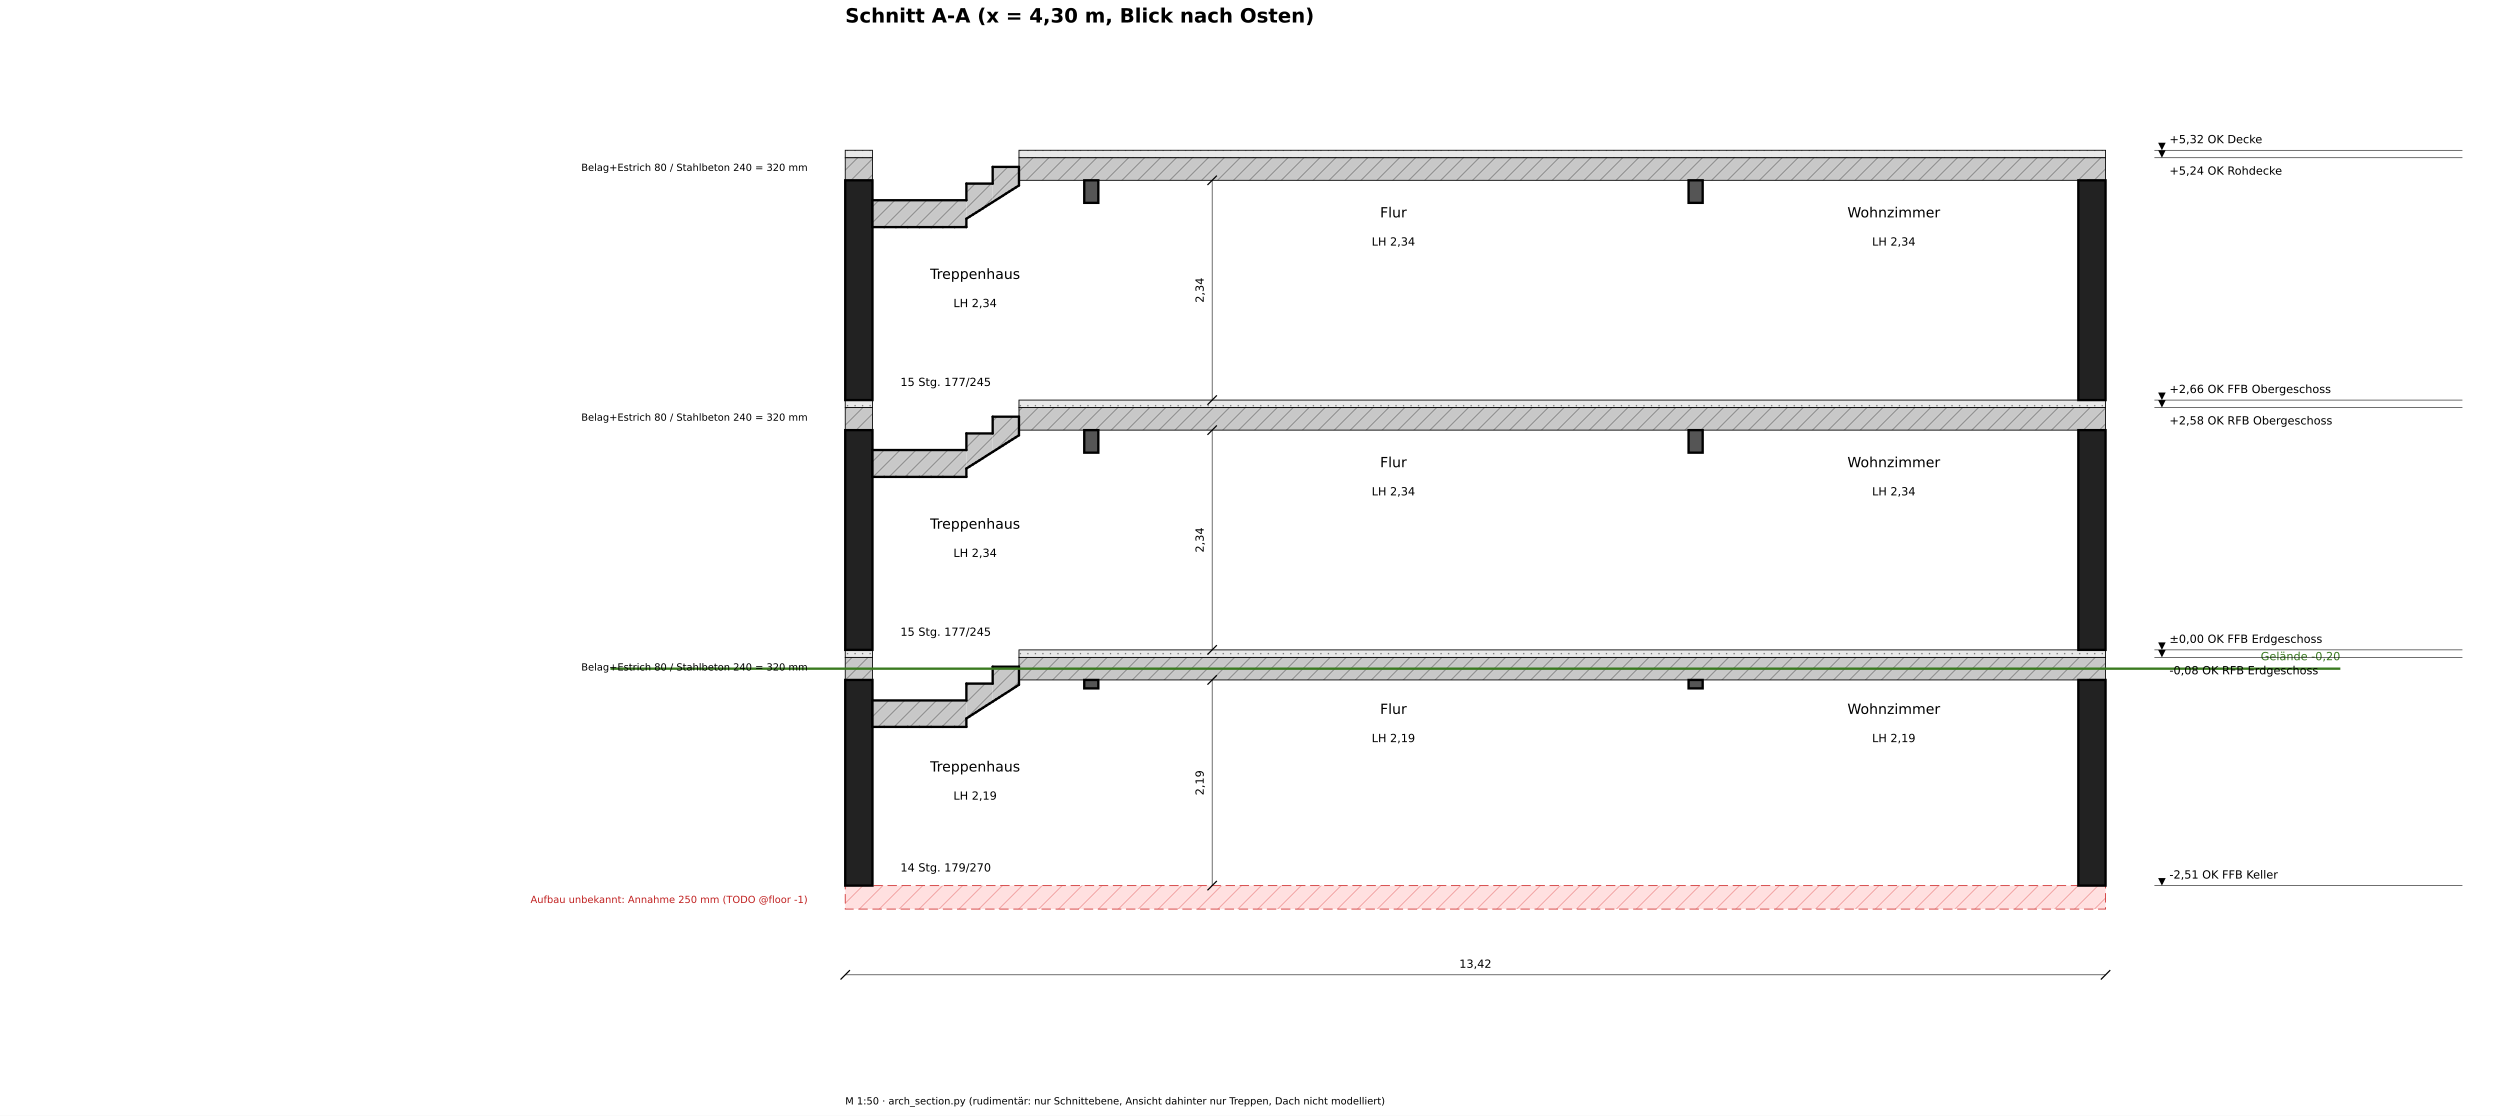
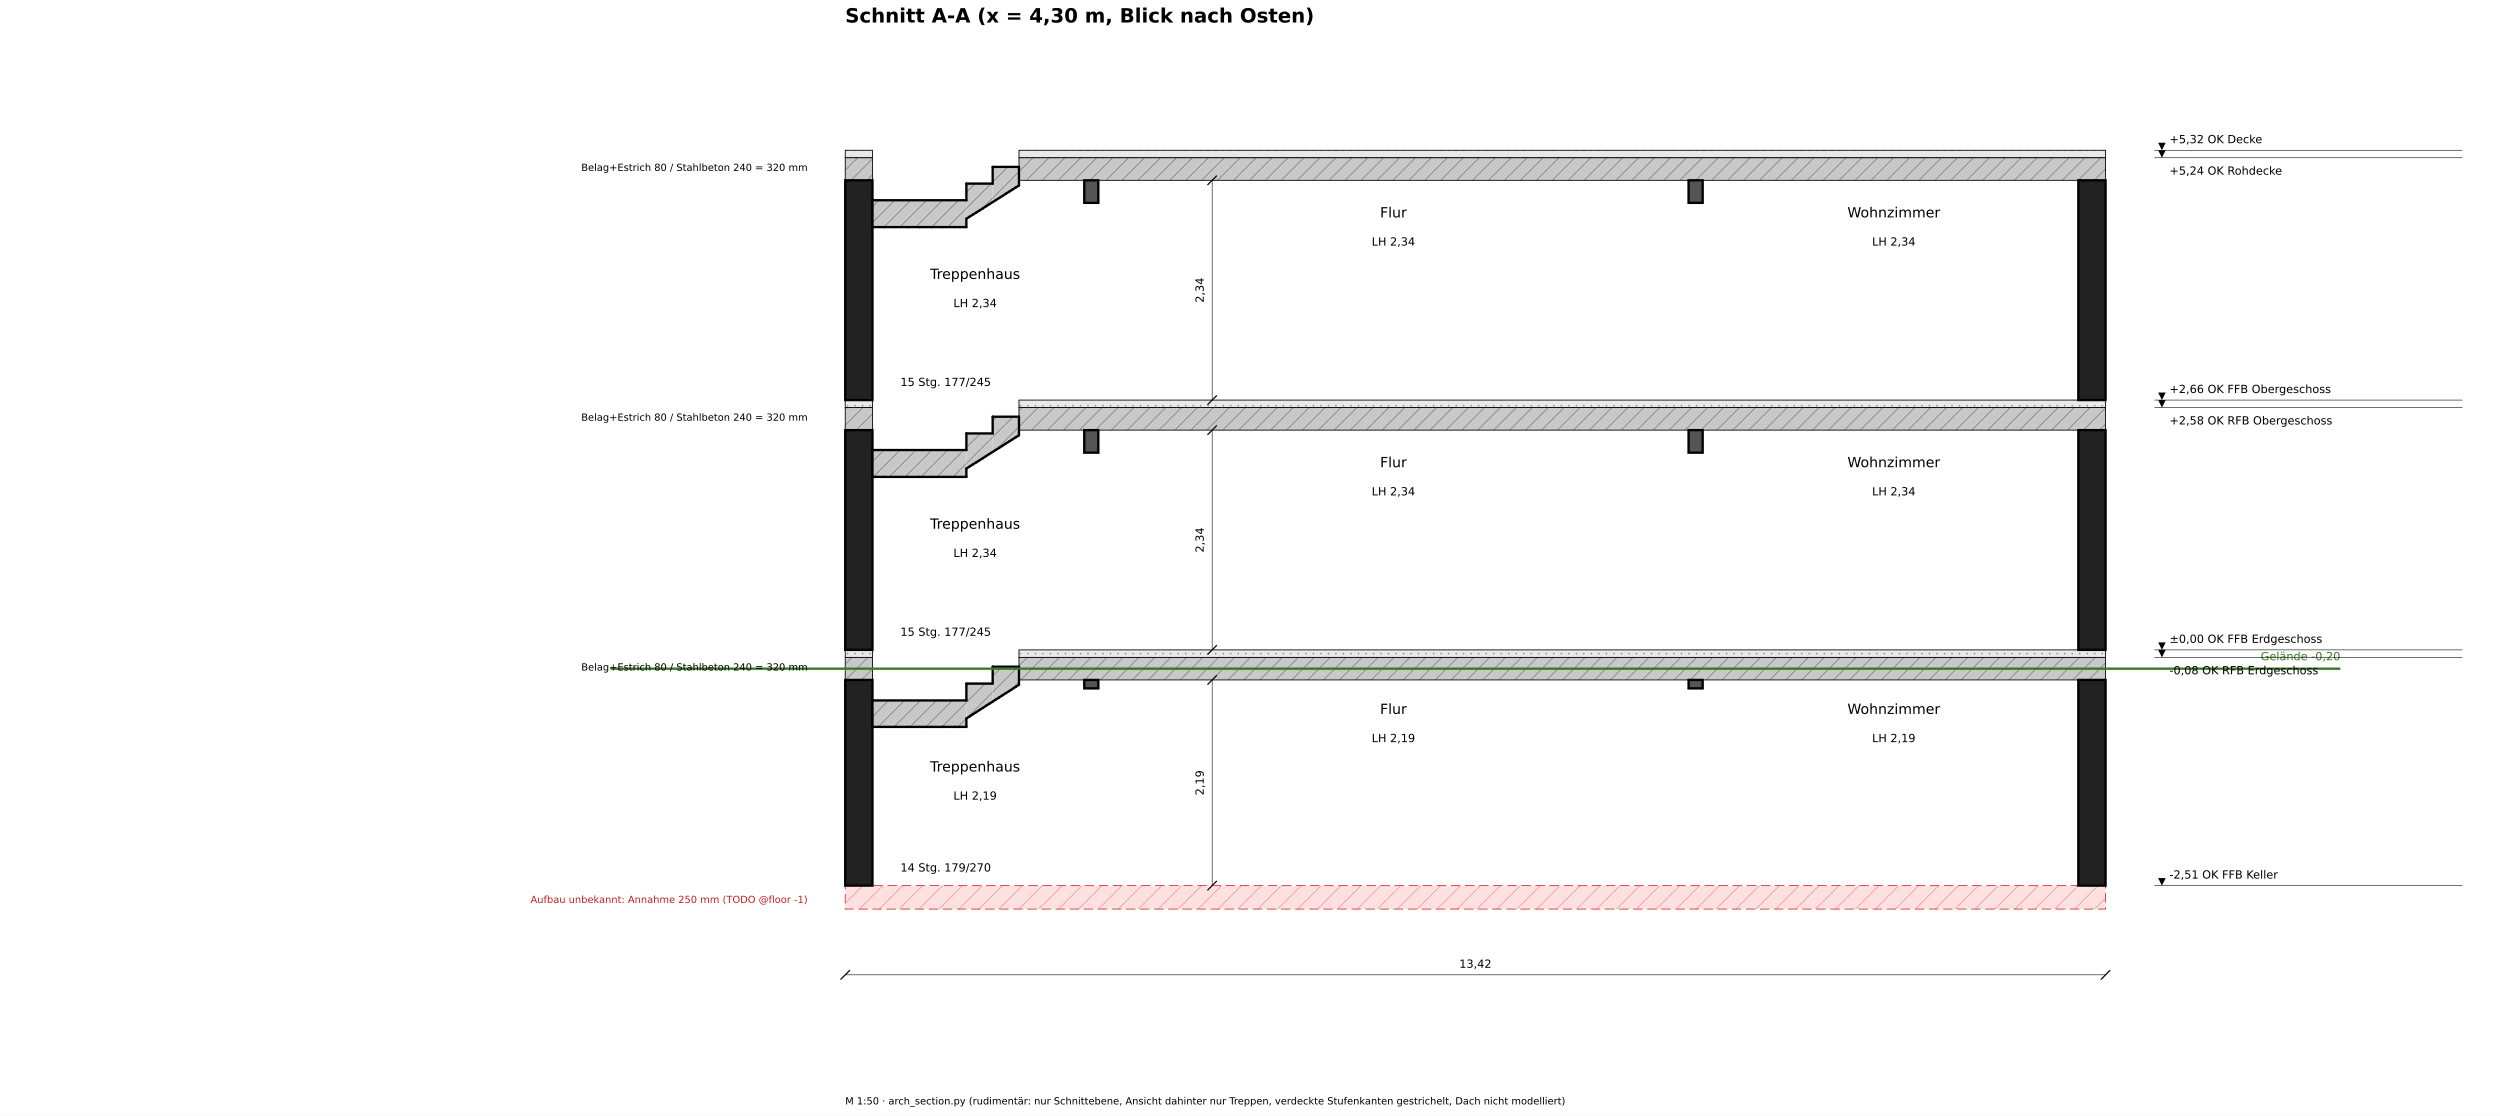
<svg xmlns="http://www.w3.org/2000/svg" width="532.4mm" height="237.6mm" viewBox="-9145 -6920 26620 11880" font-family="DejaVu Sans, sans-serif">
  <defs>
    <pattern id="concrete" patternUnits="userSpaceOnUse" width="120" height="120" patternTransform="rotate(45)">
      <rect width="120" height="120" fill="#c8c8c8" />
      <line x1="0" y1="0" x2="0" y2="120" stroke="#555" stroke-width="10" />
    </pattern>
    <pattern id="screed" patternUnits="userSpaceOnUse" width="80" height="80">
      <rect width="80" height="80" fill="#e8e8e8" />
      <circle cx="40" cy="40" r="8" fill="#777" />
    </pattern>
    <pattern id="insulation" patternUnits="userSpaceOnUse" width="120" height="60">
      <rect width="120" height="60" fill="#fff6d0" />
      <path d="M0 60 L30 0 L60 60 L90 0 L120 60" fill="none" stroke="#a08020" stroke-width="6" />
    </pattern>
    <pattern id="wood" patternUnits="userSpaceOnUse" width="200" height="40">
      <rect width="200" height="40" fill="#e9cf9f" />
      <line x1="0" y1="20" x2="200" y2="20" stroke="#8a6a30" stroke-width="5" />
    </pattern>
    <pattern id="plaster" patternUnits="userSpaceOnUse" width="50" height="50">
      <rect width="50" height="50" fill="#f7f7f7" />
    </pattern>
    <pattern id="todo" patternUnits="userSpaceOnUse" width="150" height="150" patternTransform="rotate(45)">
      <rect width="150" height="150" fill="#ffe0e0" />
      <line x1="0" y1="0" x2="0" y2="150" stroke="#e05050" stroke-width="8" />
    </pattern>
  </defs>
  <rect x="-9145.0" y="-6920" width="26620.0" height="11880" fill="white" />
  <rect x="-145" y="2510" width="13420" height="250" fill="url(#todo)" stroke="#d03030" stroke-width="9" stroke-dasharray="100 50" />
  <rect x="-145" y="0" width="290" height="80" fill="url(#screed)" stroke="#000" stroke-width="9" />
  <rect x="1705" y="0" width="11570" height="80" fill="url(#screed)" stroke="#000" stroke-width="9" />
  <rect x="-145" y="80" width="290" height="240" fill="url(#concrete)" stroke="#000" stroke-width="9" />
  <rect x="1705" y="80" width="11570" height="240" fill="url(#concrete)" stroke="#000" stroke-width="9" />
  <rect x="-145" y="-2660" width="290" height="80" fill="url(#screed)" stroke="#000" stroke-width="9" />
  <rect x="1705" y="-2660" width="11570" height="80" fill="url(#screed)" stroke="#000" stroke-width="9" />
  <rect x="-145" y="-2580" width="290" height="240" fill="url(#concrete)" stroke="#000" stroke-width="9" />
  <rect x="1705" y="-2580" width="11570" height="240" fill="url(#concrete)" stroke="#000" stroke-width="9" />
  <rect x="-145" y="-5320" width="290" height="80" fill="url(#screed)" stroke="#000" stroke-width="9" />
  <rect x="1705" y="-5320" width="11570" height="80" fill="url(#screed)" stroke="#000" stroke-width="9" />
  <rect x="-145" y="-5240" width="290" height="240" fill="url(#concrete)" stroke="#000" stroke-width="9" />
  <rect x="1705" y="-5240" width="11570" height="240" fill="url(#concrete)" stroke="#000" stroke-width="9" />
  <rect x="-145" y="320" width="290" height="2190" fill="#222" stroke="#000" stroke-width="25" />
  <rect x="2400" y="320" width="150" height="90" fill="#555" stroke="#000" stroke-width="25" />
  <rect x="8835" y="320" width="150" height="90" fill="#555" stroke="#000" stroke-width="25" />
  <rect x="12985" y="320" width="290" height="2190" fill="#222" stroke="#000" stroke-width="25" />
  <rect x="-145" y="-2340" width="290" height="2340" fill="#222" stroke="#000" stroke-width="25" />
  <rect x="2400" y="-2340" width="150" height="240" fill="#555" stroke="#000" stroke-width="25" />
  <rect x="8835" y="-2340" width="150" height="240" fill="#555" stroke="#000" stroke-width="25" />
  <rect x="12985" y="-2340" width="290" height="2340" fill="#222" stroke="#000" stroke-width="25" />
  <rect x="-145" y="-5000" width="290" height="2340" fill="#222" stroke="#000" stroke-width="25" />
  <rect x="2400" y="-5000" width="150" height="240" fill="#555" stroke="#000" stroke-width="25" />
  <rect x="8835" y="-5000" width="150" height="240" fill="#555" stroke="#000" stroke-width="25" />
  <rect x="12985" y="-5000" width="290" height="2340" fill="#222" stroke="#000" stroke-width="25" />
  <polygon points="145,538 1145,538 1145,820 1020,820 895,820 770,820 645,820 520,820 395,820 270,820 145,820" fill="url(#concrete)" stroke="none" />
  <polygon points="1145,359 1425,359 1425,551 1390,573 1355,595 1320,618 1285,640 1250,663 1215,685 1180,708 1145,730" fill="url(#concrete)" stroke="none" />
  <polygon points="1425,179 1705,179 1705,371 1670,394 1635,416 1600,439 1565,461 1530,483 1495,506 1460,528 1425,551" fill="url(#concrete)" stroke="none" />
  <polygon points="145,-2128 1145,-2128 1145,-1842 1020,-1842 895,-1842 770,-1842 645,-1842 520,-1842 395,-1842 270,-1842 145,-1842" fill="url(#concrete)" stroke="none" />
  <polygon points="1145,-2305 1425,-2305 1425,-2108 1390,-2086 1355,-2064 1320,-2041 1285,-2019 1250,-1997 1215,-1975 1180,-1953 1145,-1931" fill="url(#concrete)" stroke="none" />
  <polygon points="1425,-2483 1705,-2483 1705,-2285 1670,-2263 1635,-2241 1600,-2219 1565,-2197 1530,-2174 1495,-2152 1460,-2130 1425,-2108" fill="url(#concrete)" stroke="none" />
  <polygon points="145,-4788 1145,-4788 1145,-4502 1020,-4502 895,-4502 770,-4502 645,-4502 520,-4502 395,-4502 270,-4502 145,-4502" fill="url(#concrete)" stroke="none" />
  <polygon points="1145,-4965 1425,-4965 1425,-4768 1390,-4746 1355,-4724 1320,-4701 1285,-4679 1250,-4657 1215,-4635 1180,-4613 1145,-4591" fill="url(#concrete)" stroke="none" />
  <polygon points="1425,-5143 1705,-5143 1705,-4945 1670,-4923 1635,-4901 1600,-4879 1565,-4857 1530,-4834 1495,-4812 1460,-4790 1425,-4768" fill="url(#concrete)" stroke="none" />
  <line x1="145" y1="538" x2="1145" y2="538" stroke="#000" stroke-width="25" stroke-linecap="round" />
  <line x1="1145" y1="820" x2="1020" y2="820" stroke="#000" stroke-width="25" stroke-linecap="round" />
  <line x1="1020" y1="820" x2="895" y2="820" stroke="#000" stroke-width="25" stroke-linecap="round" />
  <line x1="895" y1="820" x2="770" y2="820" stroke="#000" stroke-width="25" stroke-linecap="round" />
  <line x1="770" y1="820" x2="645" y2="820" stroke="#000" stroke-width="25" stroke-linecap="round" />
  <line x1="645" y1="820" x2="520" y2="820" stroke="#000" stroke-width="25" stroke-linecap="round" />
  <line x1="520" y1="820" x2="395" y2="820" stroke="#000" stroke-width="25" stroke-linecap="round" />
  <line x1="395" y1="820" x2="270" y2="820" stroke="#000" stroke-width="25" stroke-linecap="round" />
  <line x1="270" y1="820" x2="145" y2="820" stroke="#000" stroke-width="25" stroke-linecap="round" />
  <line x1="1145" y1="359" x2="1425" y2="359" stroke="#000" stroke-width="25" stroke-linecap="round" />
  <line x1="1425" y1="551" x2="1390" y2="573" stroke="#000" stroke-width="25" stroke-linecap="round" />
  <line x1="1390" y1="573" x2="1355" y2="595" stroke="#000" stroke-width="25" stroke-linecap="round" />
  <line x1="1355" y1="595" x2="1320" y2="618" stroke="#000" stroke-width="25" stroke-linecap="round" />
  <line x1="1320" y1="618" x2="1285" y2="640" stroke="#000" stroke-width="25" stroke-linecap="round" />
  <line x1="1285" y1="640" x2="1250" y2="663" stroke="#000" stroke-width="25" stroke-linecap="round" />
  <line x1="1250" y1="663" x2="1215" y2="685" stroke="#000" stroke-width="25" stroke-linecap="round" />
  <line x1="1215" y1="685" x2="1180" y2="708" stroke="#000" stroke-width="25" stroke-linecap="round" />
  <line x1="1180" y1="708" x2="1145" y2="730" stroke="#000" stroke-width="25" stroke-linecap="round" />
  <line x1="1425" y1="179" x2="1705" y2="179" stroke="#000" stroke-width="25" stroke-linecap="round" />
  <line x1="1705" y1="371" x2="1670" y2="394" stroke="#000" stroke-width="25" stroke-linecap="round" />
  <line x1="1670" y1="394" x2="1635" y2="416" stroke="#000" stroke-width="25" stroke-linecap="round" />
  <line x1="1635" y1="416" x2="1600" y2="439" stroke="#000" stroke-width="25" stroke-linecap="round" />
  <line x1="1600" y1="439" x2="1565" y2="461" stroke="#000" stroke-width="25" stroke-linecap="round" />
  <line x1="1565" y1="461" x2="1530" y2="483" stroke="#000" stroke-width="25" stroke-linecap="round" />
  <line x1="1530" y1="483" x2="1495" y2="506" stroke="#000" stroke-width="25" stroke-linecap="round" />
  <line x1="1495" y1="506" x2="1460" y2="528" stroke="#000" stroke-width="25" stroke-linecap="round" />
  <line x1="1460" y1="528" x2="1425" y2="551" stroke="#000" stroke-width="25" stroke-linecap="round" />
  <line x1="1145" y1="820" x2="1145" y2="730" stroke="#000" stroke-width="25" stroke-linecap="round" />
  <line x1="1145" y1="538" x2="1145" y2="359" stroke="#000" stroke-width="25" stroke-linecap="round" />
  <line x1="145" y1="820" x2="145" y2="538" stroke="#000" stroke-width="25" stroke-linecap="round" />
  <line x1="1425" y1="359" x2="1425" y2="179" stroke="#000" stroke-width="25" stroke-linecap="round" />
  <line x1="1705" y1="371" x2="1705" y2="179" stroke="#000" stroke-width="25" stroke-linecap="round" />
  <line x1="145" y1="-2128" x2="1145" y2="-2128" stroke="#000" stroke-width="25" stroke-linecap="round" />
  <line x1="1145" y1="-1842" x2="1020" y2="-1842" stroke="#000" stroke-width="25" stroke-linecap="round" />
  <line x1="1020" y1="-1842" x2="895" y2="-1842" stroke="#000" stroke-width="25" stroke-linecap="round" />
  <line x1="895" y1="-1842" x2="770" y2="-1842" stroke="#000" stroke-width="25" stroke-linecap="round" />
  <line x1="770" y1="-1842" x2="645" y2="-1842" stroke="#000" stroke-width="25" stroke-linecap="round" />
  <line x1="645" y1="-1842" x2="520" y2="-1842" stroke="#000" stroke-width="25" stroke-linecap="round" />
  <line x1="520" y1="-1842" x2="395" y2="-1842" stroke="#000" stroke-width="25" stroke-linecap="round" />
  <line x1="395" y1="-1842" x2="270" y2="-1842" stroke="#000" stroke-width="25" stroke-linecap="round" />
  <line x1="270" y1="-1842" x2="145" y2="-1842" stroke="#000" stroke-width="25" stroke-linecap="round" />
  <line x1="1145" y1="-2305" x2="1425" y2="-2305" stroke="#000" stroke-width="25" stroke-linecap="round" />
  <line x1="1425" y1="-2108" x2="1390" y2="-2086" stroke="#000" stroke-width="25" stroke-linecap="round" />
  <line x1="1390" y1="-2086" x2="1355" y2="-2064" stroke="#000" stroke-width="25" stroke-linecap="round" />
  <line x1="1355" y1="-2064" x2="1320" y2="-2041" stroke="#000" stroke-width="25" stroke-linecap="round" />
  <line x1="1320" y1="-2041" x2="1285" y2="-2019" stroke="#000" stroke-width="25" stroke-linecap="round" />
  <line x1="1285" y1="-2019" x2="1250" y2="-1997" stroke="#000" stroke-width="25" stroke-linecap="round" />
  <line x1="1250" y1="-1997" x2="1215" y2="-1975" stroke="#000" stroke-width="25" stroke-linecap="round" />
  <line x1="1215" y1="-1975" x2="1180" y2="-1953" stroke="#000" stroke-width="25" stroke-linecap="round" />
  <line x1="1180" y1="-1953" x2="1145" y2="-1931" stroke="#000" stroke-width="25" stroke-linecap="round" />
  <line x1="1425" y1="-2483" x2="1705" y2="-2483" stroke="#000" stroke-width="25" stroke-linecap="round" />
  <line x1="1705" y1="-2285" x2="1670" y2="-2263" stroke="#000" stroke-width="25" stroke-linecap="round" />
  <line x1="1670" y1="-2263" x2="1635" y2="-2241" stroke="#000" stroke-width="25" stroke-linecap="round" />
  <line x1="1635" y1="-2241" x2="1600" y2="-2219" stroke="#000" stroke-width="25" stroke-linecap="round" />
  <line x1="1600" y1="-2219" x2="1565" y2="-2197" stroke="#000" stroke-width="25" stroke-linecap="round" />
  <line x1="1565" y1="-2197" x2="1530" y2="-2174" stroke="#000" stroke-width="25" stroke-linecap="round" />
  <line x1="1530" y1="-2174" x2="1495" y2="-2152" stroke="#000" stroke-width="25" stroke-linecap="round" />
  <line x1="1495" y1="-2152" x2="1460" y2="-2130" stroke="#000" stroke-width="25" stroke-linecap="round" />
  <line x1="1460" y1="-2130" x2="1425" y2="-2108" stroke="#000" stroke-width="25" stroke-linecap="round" />
  <line x1="1145" y1="-1842" x2="1145" y2="-1931" stroke="#000" stroke-width="25" stroke-linecap="round" />
  <line x1="1145" y1="-2128" x2="1145" y2="-2305" stroke="#000" stroke-width="25" stroke-linecap="round" />
  <line x1="145" y1="-1842" x2="145" y2="-2128" stroke="#000" stroke-width="25" stroke-linecap="round" />
  <line x1="1425" y1="-2305" x2="1425" y2="-2483" stroke="#000" stroke-width="25" stroke-linecap="round" />
  <line x1="1705" y1="-2285" x2="1705" y2="-2483" stroke="#000" stroke-width="25" stroke-linecap="round" />
  <line x1="145" y1="-4788" x2="1145" y2="-4788" stroke="#000" stroke-width="25" stroke-linecap="round" />
  <line x1="1145" y1="-4502" x2="1020" y2="-4502" stroke="#000" stroke-width="25" stroke-linecap="round" />
  <line x1="1020" y1="-4502" x2="895" y2="-4502" stroke="#000" stroke-width="25" stroke-linecap="round" />
  <line x1="895" y1="-4502" x2="770" y2="-4502" stroke="#000" stroke-width="25" stroke-linecap="round" />
  <line x1="770" y1="-4502" x2="645" y2="-4502" stroke="#000" stroke-width="25" stroke-linecap="round" />
  <line x1="645" y1="-4502" x2="520" y2="-4502" stroke="#000" stroke-width="25" stroke-linecap="round" />
  <line x1="520" y1="-4502" x2="395" y2="-4502" stroke="#000" stroke-width="25" stroke-linecap="round" />
  <line x1="395" y1="-4502" x2="270" y2="-4502" stroke="#000" stroke-width="25" stroke-linecap="round" />
  <line x1="270" y1="-4502" x2="145" y2="-4502" stroke="#000" stroke-width="25" stroke-linecap="round" />
  <line x1="1145" y1="-4965" x2="1425" y2="-4965" stroke="#000" stroke-width="25" stroke-linecap="round" />
  <line x1="1425" y1="-4768" x2="1390" y2="-4746" stroke="#000" stroke-width="25" stroke-linecap="round" />
  <line x1="1390" y1="-4746" x2="1355" y2="-4724" stroke="#000" stroke-width="25" stroke-linecap="round" />
  <line x1="1355" y1="-4724" x2="1320" y2="-4701" stroke="#000" stroke-width="25" stroke-linecap="round" />
  <line x1="1320" y1="-4701" x2="1285" y2="-4679" stroke="#000" stroke-width="25" stroke-linecap="round" />
  <line x1="1285" y1="-4679" x2="1250" y2="-4657" stroke="#000" stroke-width="25" stroke-linecap="round" />
  <line x1="1250" y1="-4657" x2="1215" y2="-4635" stroke="#000" stroke-width="25" stroke-linecap="round" />
  <line x1="1215" y1="-4635" x2="1180" y2="-4613" stroke="#000" stroke-width="25" stroke-linecap="round" />
  <line x1="1180" y1="-4613" x2="1145" y2="-4591" stroke="#000" stroke-width="25" stroke-linecap="round" />
  <line x1="1425" y1="-5143" x2="1705" y2="-5143" stroke="#000" stroke-width="25" stroke-linecap="round" />
  <line x1="1705" y1="-4945" x2="1670" y2="-4923" stroke="#000" stroke-width="25" stroke-linecap="round" />
  <line x1="1670" y1="-4923" x2="1635" y2="-4901" stroke="#000" stroke-width="25" stroke-linecap="round" />
  <line x1="1635" y1="-4901" x2="1600" y2="-4879" stroke="#000" stroke-width="25" stroke-linecap="round" />
  <line x1="1600" y1="-4879" x2="1565" y2="-4857" stroke="#000" stroke-width="25" stroke-linecap="round" />
  <line x1="1565" y1="-4857" x2="1530" y2="-4834" stroke="#000" stroke-width="25" stroke-linecap="round" />
  <line x1="1530" y1="-4834" x2="1495" y2="-4812" stroke="#000" stroke-width="25" stroke-linecap="round" />
  <line x1="1495" y1="-4812" x2="1460" y2="-4790" stroke="#000" stroke-width="25" stroke-linecap="round" />
  <line x1="1460" y1="-4790" x2="1425" y2="-4768" stroke="#000" stroke-width="25" stroke-linecap="round" />
  <line x1="1145" y1="-4502" x2="1145" y2="-4591" stroke="#000" stroke-width="25" stroke-linecap="round" />
  <line x1="1145" y1="-4788" x2="1145" y2="-4965" stroke="#000" stroke-width="25" stroke-linecap="round" />
  <line x1="145" y1="-4502" x2="145" y2="-4788" stroke="#000" stroke-width="25" stroke-linecap="round" />
  <line x1="1425" y1="-4965" x2="1425" y2="-5143" stroke="#000" stroke-width="25" stroke-linecap="round" />
  <line x1="1705" y1="-4945" x2="1705" y2="-5143" stroke="#000" stroke-width="25" stroke-linecap="round" />
+   <rect x="385" y="2240" width="1080" height="158" fill="white" />
  <text x="925" y="2360" font-size="120" text-anchor="middle">14 Stg. 179/270</text>
+   <rect x="385" y="-270" width="1080" height="158" fill="white" />
  <text x="925" y="-150" font-size="120" text-anchor="middle">15 Stg. 177/245</text>
+   <rect x="385" y="-2930" width="1080" height="158" fill="white" />
  <text x="925" y="-2810" font-size="120" text-anchor="middle">15 Stg. 177/245</text>
  <line x1="-2645" y1="200" x2="15775" y2="200" stroke="#3a7a20" stroke-width="25" />
  <text x="15775" y="110" font-size="120" text-anchor="end" fill="#3a7a20">Gelände -0,20</text>
  <text x="1238" y="1295" font-size="150" text-anchor="middle">Treppenhaus</text>
  <text x="1238" y="1595" font-size="120" text-anchor="middle">LH 2,19</text>
  <text x="5692" y="682" font-size="150" text-anchor="middle">Flur</text>
  <text x="5692" y="982" font-size="120" text-anchor="middle">LH 2,19</text>
  <text x="11020" y="682" font-size="150" text-anchor="middle">Wohnzimmer</text>
  <text x="11020" y="982" font-size="120" text-anchor="middle">LH 2,19</text>
  <text x="1238" y="-1290" font-size="150" text-anchor="middle">Treppenhaus</text>
  <text x="1238" y="-990" font-size="120" text-anchor="middle">LH 2,34</text>
  <text x="5692" y="-1945" font-size="150" text-anchor="middle">Flur</text>
  <text x="5692" y="-1645" font-size="120" text-anchor="middle">LH 2,34</text>
  <text x="11020" y="-1945" font-size="150" text-anchor="middle">Wohnzimmer</text>
  <text x="11020" y="-1645" font-size="120" text-anchor="middle">LH 2,34</text>
  <text x="1238" y="-3950" font-size="150" text-anchor="middle">Treppenhaus</text>
  <text x="1238" y="-3650" font-size="120" text-anchor="middle">LH 2,34</text>
  <text x="5692" y="-4605" font-size="150" text-anchor="middle">Flur</text>
  <text x="5692" y="-4305" font-size="120" text-anchor="middle">LH 2,34</text>
  <text x="11020" y="-4605" font-size="150" text-anchor="middle">Wohnzimmer</text>
  <text x="11020" y="-4305" font-size="120" text-anchor="middle">LH 2,34</text>
  <text x="-545" y="2695" font-size="105" text-anchor="end" fill="#c02020">Aufbau unbekannt: Annahme 250 mm (TODO @floor -1)</text>
  <text x="-545" y="220" font-size="105" text-anchor="end" fill="#000">Belag+Estrich 80 / Stahlbeton 240 = 320 mm</text>
  <text x="-545" y="-2440" font-size="105" text-anchor="end" fill="#000">Belag+Estrich 80 / Stahlbeton 240 = 320 mm</text>
  <text x="-545" y="-5100" font-size="105" text-anchor="end" fill="#000">Belag+Estrich 80 / Stahlbeton 240 = 320 mm</text>
  <path d="M13875 2510 l-40 -80 h80 z" fill="#000" />
  <line x1="13795" y1="2510" x2="17075" y2="2510" stroke="#000" stroke-width="6" />
  <text x="13955" y="2435" font-size="120">-2,51  OK FFB Keller</text>
  <path d="M13875 0 l-40 -80 h80 z" fill="#000" />
  <line x1="13795" y1="0" x2="17075" y2="0" stroke="#000" stroke-width="6" />
  <text x="13955" y="-75" font-size="120">±0,00  OK FFB Erdgeschoss</text>
  <path d="M13875 80 l-40 -80 h80 z" fill="#000" />
  <line x1="13795" y1="80" x2="17075" y2="80" stroke="#000" stroke-width="6" />
  <text x="13955" y="260" font-size="120">-0,08  OK RFB Erdgeschoss</text>
  <path d="M13875 -2660 l-40 -80 h80 z" fill="#000" />
  <line x1="13795" y1="-2660" x2="17075" y2="-2660" stroke="#000" stroke-width="6" />
  <text x="13955" y="-2735" font-size="120">+2,66  OK FFB Obergeschoss</text>
  <path d="M13875 -2580 l-40 -80 h80 z" fill="#000" />
  <line x1="13795" y1="-2580" x2="17075" y2="-2580" stroke="#000" stroke-width="6" />
  <text x="13955" y="-2400" font-size="120">+2,58  OK RFB Obergeschoss</text>
  <path d="M13875 -5320 l-40 -80 h80 z" fill="#000" />
  <line x1="13795" y1="-5320" x2="17075" y2="-5320" stroke="#000" stroke-width="6" />
  <text x="13955" y="-5395" font-size="120">+5,32  OK Decke</text>
  <path d="M13875 -5240 l-40 -80 h80 z" fill="#000" />
  <line x1="13795" y1="-5240" x2="17075" y2="-5240" stroke="#000" stroke-width="6" />
  <text x="13955" y="-5060" font-size="120">+5,24  OK Rohdecke</text>
  <line x1="3762" y1="2510" x2="3762" y2="320" stroke="#000" stroke-width="6" />
  <line x1="3712" y1="2560" x2="3812" y2="2460" stroke="#000" stroke-width="13" />
  <line x1="3712" y1="370" x2="3812" y2="270" stroke="#000" stroke-width="13" />
  <text x="3672" y="1415" font-size="120" text-anchor="middle" transform="rotate(-90 3672 1415)">2,19</text>
  <line x1="3762" y1="0" x2="3762" y2="-2340" stroke="#000" stroke-width="6" />
  <line x1="3712" y1="50" x2="3812" y2="-50" stroke="#000" stroke-width="13" />
  <line x1="3712" y1="-2290" x2="3812" y2="-2390" stroke="#000" stroke-width="13" />
  <text x="3672" y="-1170" font-size="120" text-anchor="middle" transform="rotate(-90 3672 -1170)">2,34</text>
  <line x1="3762" y1="-2660" x2="3762" y2="-5000" stroke="#000" stroke-width="6" />
  <line x1="3712" y1="-2610" x2="3812" y2="-2710" stroke="#000" stroke-width="13" />
  <line x1="3712" y1="-4950" x2="3812" y2="-5050" stroke="#000" stroke-width="13" />
  <text x="3672" y="-3830" font-size="120" text-anchor="middle" transform="rotate(-90 3672 -3830)">2,34</text>
  <line x1="-145" y1="3460" x2="13275" y2="3460" stroke="#000" stroke-width="6" />
  <line x1="-195" y1="3510" x2="-95" y2="3410" stroke="#000" stroke-width="13" />
  <line x1="13225" y1="3510" x2="13325" y2="3410" stroke="#000" stroke-width="13" />
  <text x="6565" y="3385" font-size="120" text-anchor="middle">13,42</text>
  <text x="-145" y="-6680" font-size="210" font-weight="bold">Schnitt A-A  (x = 4,30 m, Blick nach Osten)</text>
-   <text x="-145" y="4840" font-size="105">M 1:50 · arch_section.py (rudimentär: nur Schnittebene, Ansicht dahinter nur Treppen, Dach nicht modelliert)</text>
+   <text x="-145" y="4840" font-size="105">M 1:50 · arch_section.py (rudimentär: nur Schnittebene, Ansicht dahinter nur Treppen, verdeckte Stufenkanten gestrichelt, Dach nicht modelliert)</text>
</svg>
